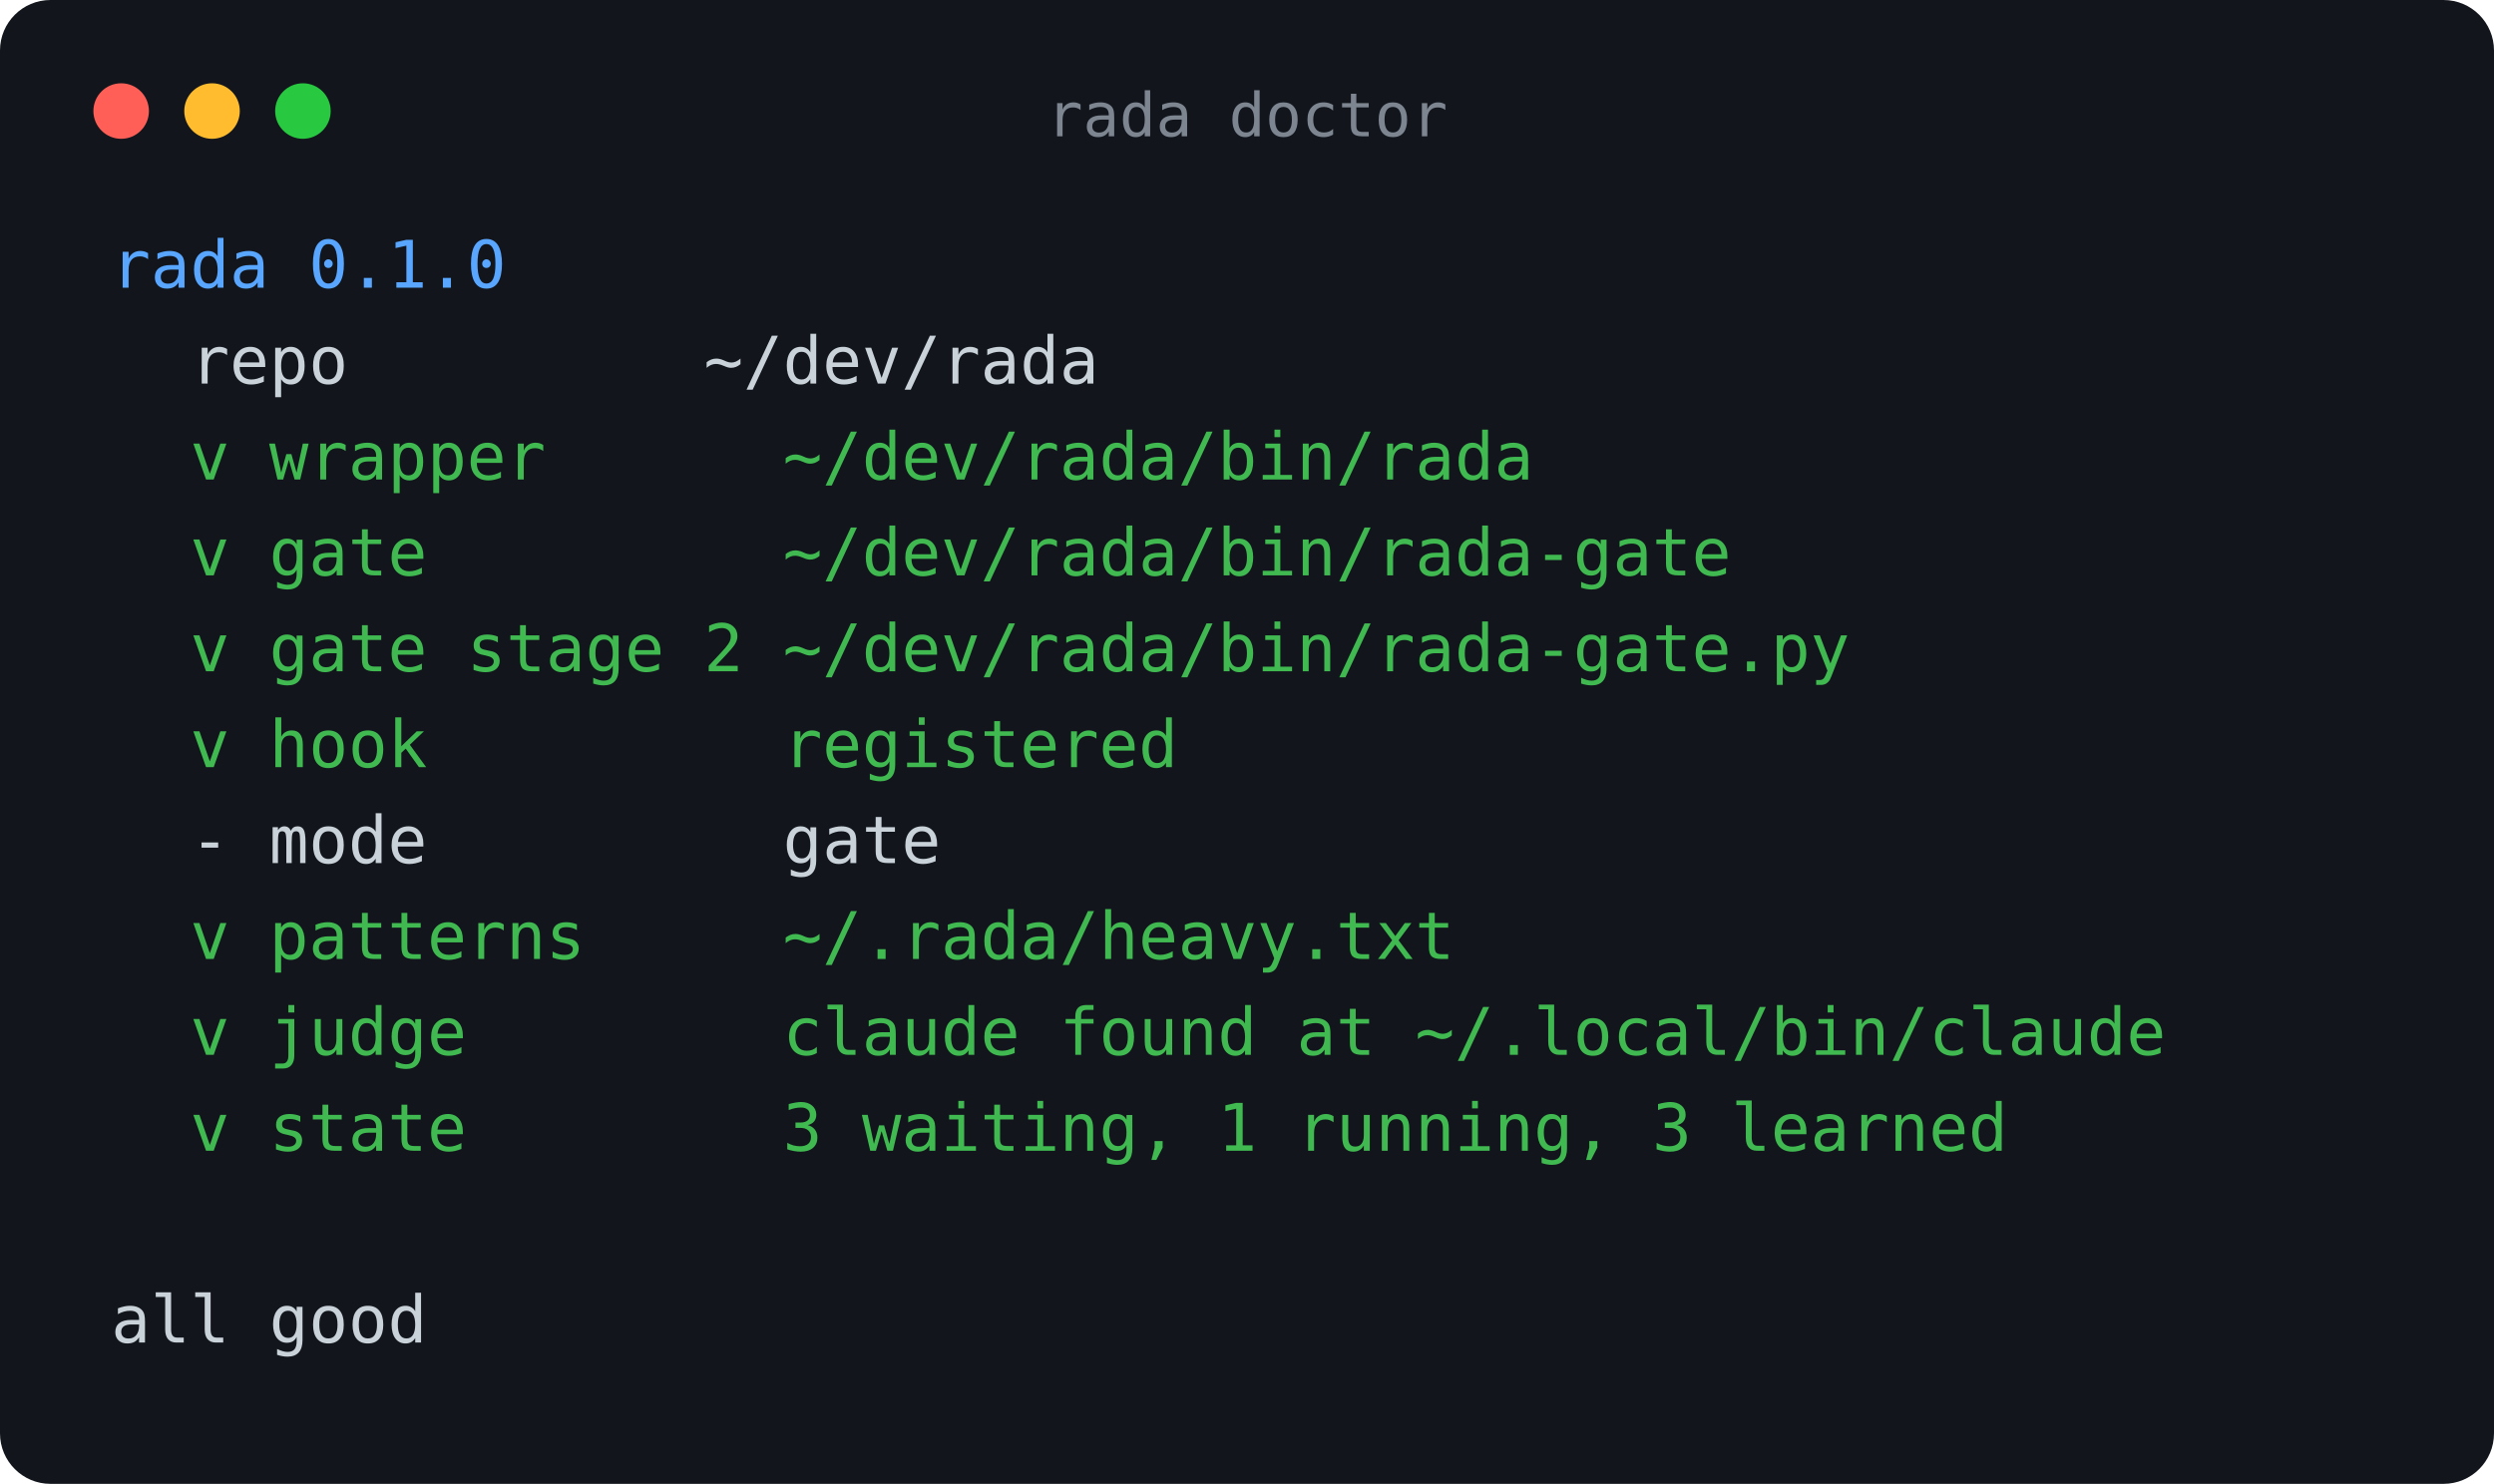
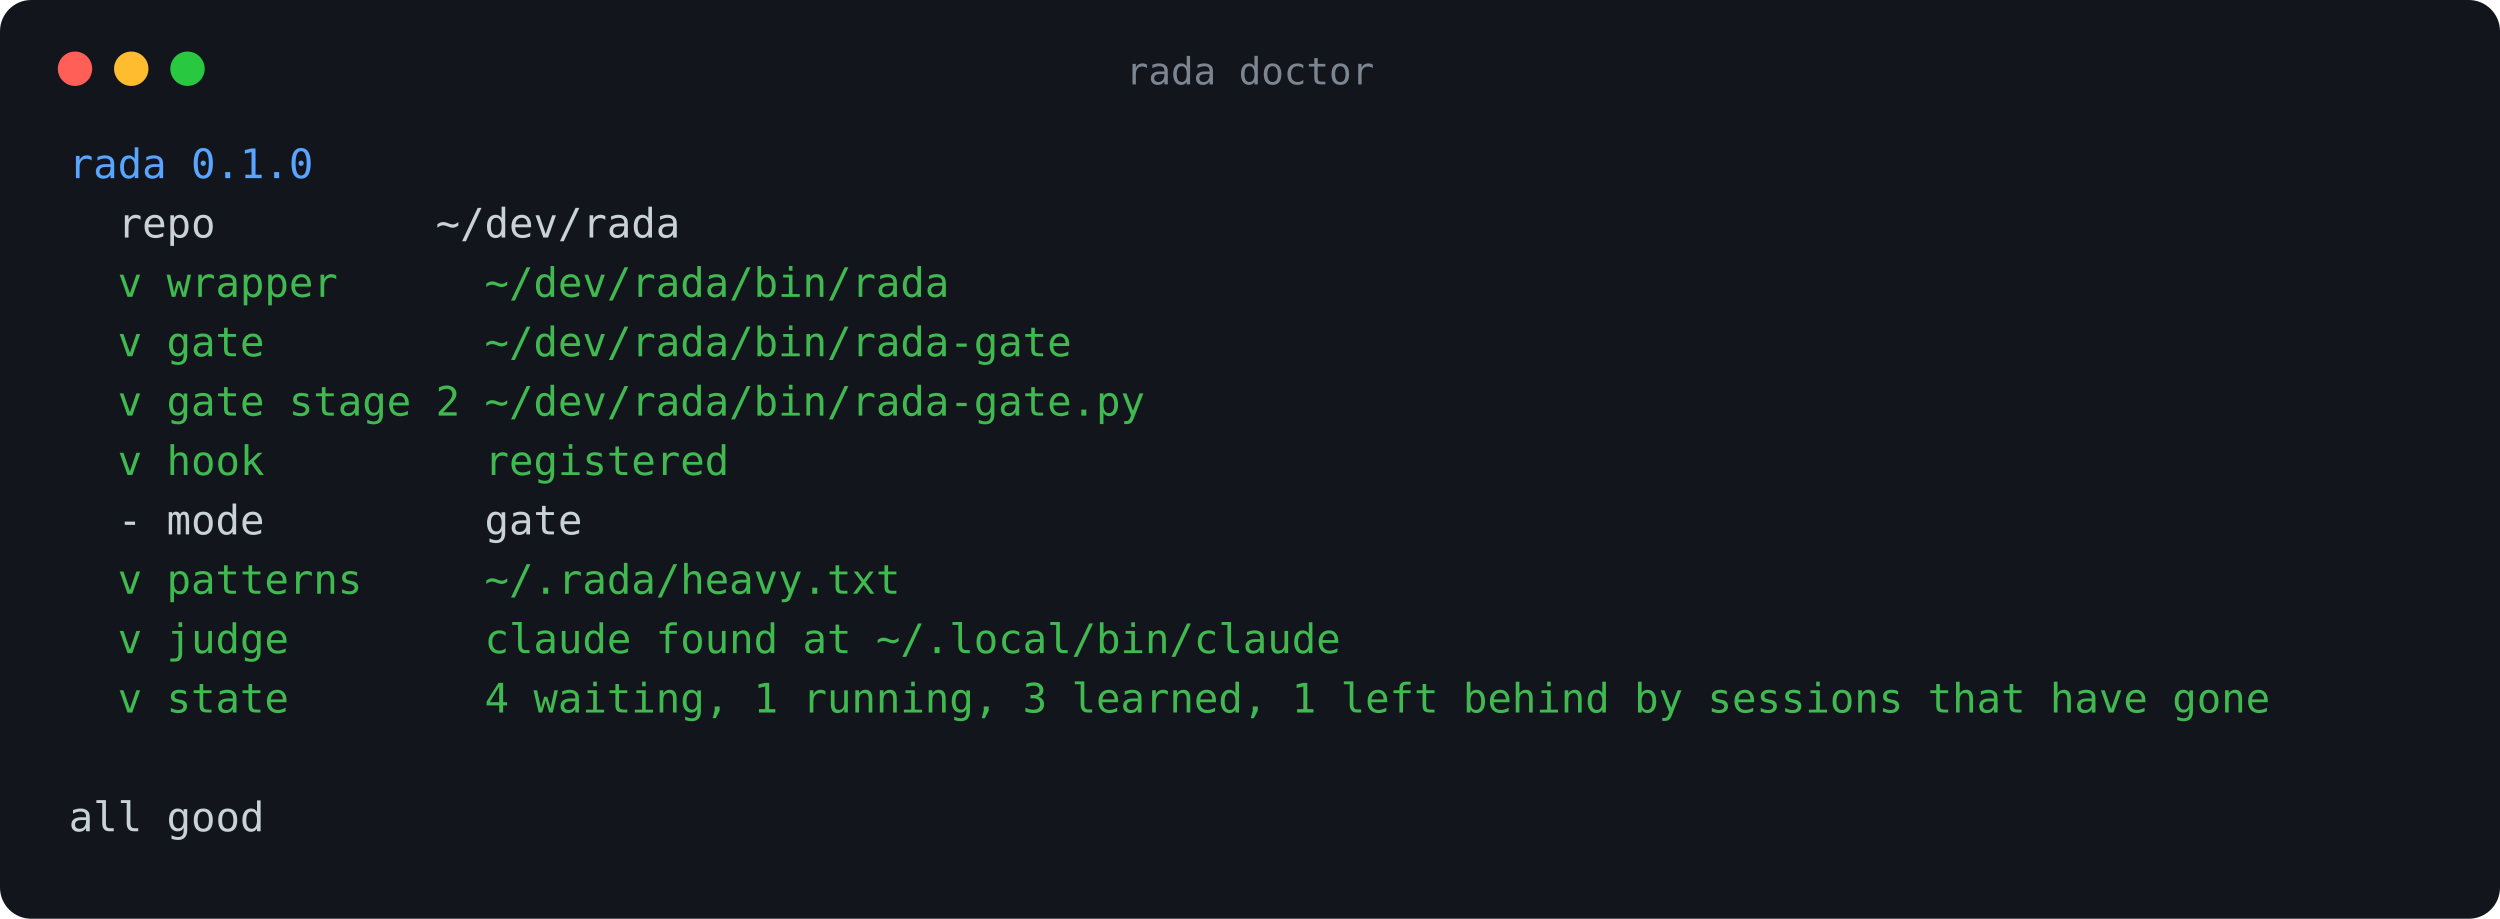
- <svg xmlns="http://www.w3.org/2000/svg" width="494" height="294" viewBox="0 0 494 294" font-family="ui-monospace,SFMono-Regular,Menlo,DejaVu Sans Mono,monospace" font-size="13">
-   <rect width="494" height="294" rx="10" fill="#12161c" />
+ <svg xmlns="http://www.w3.org/2000/svg" width="800" height="294" viewBox="0 0 800 294" font-family="ui-monospace,SFMono-Regular,Menlo,DejaVu Sans Mono,monospace" font-size="13">
+   <rect width="800" height="294" rx="10" fill="#12161c" />
  <circle cx="24" cy="22" r="5.5" fill="#ff5f57" />
  <circle cx="42" cy="22" r="5.5" fill="#febc2e" />
  <circle cx="60" cy="22" r="5.5" fill="#28c840" />
-   <text x="247.0" y="27" fill="#7d8590" text-anchor="middle" font-size="12">rada doctor</text>
+   <text x="400.0" y="27" fill="#7d8590" text-anchor="middle" font-size="12">rada doctor</text>
  <text x="22" y="57" fill="#58a6ff" xml:space="preserve">rada 0.1.0</text>
  <text x="22" y="76" fill="#c9d1d9" xml:space="preserve">  repo         ~/dev/rada</text>
  <text x="22" y="95" fill="#3fb950" xml:space="preserve">  v wrapper      ~/dev/rada/bin/rada</text>
  <text x="22" y="114" fill="#3fb950" xml:space="preserve">  v gate         ~/dev/rada/bin/rada-gate</text>
  <text x="22" y="133" fill="#3fb950" xml:space="preserve">  v gate stage 2 ~/dev/rada/bin/rada-gate.py</text>
  <text x="22" y="152" fill="#3fb950" xml:space="preserve">  v hook         registered</text>
  <text x="22" y="171" fill="#c9d1d9" xml:space="preserve">  - mode         gate</text>
  <text x="22" y="190" fill="#3fb950" xml:space="preserve">  v patterns     ~/.rada/heavy.txt</text>
  <text x="22" y="209" fill="#3fb950" xml:space="preserve">  v judge        claude found at ~/.local/bin/claude</text>
-   <text x="22" y="228" fill="#3fb950" xml:space="preserve">  v state        3 waiting, 1 running, 3 learned</text>
+   <text x="22" y="228" fill="#3fb950" xml:space="preserve">  v state        4 waiting, 1 running, 3 learned, 1 left behind by sessions that have gone</text>
  <text x="22" y="247" fill="#c9d1d9" xml:space="preserve" />
  <text x="22" y="266" fill="#c9d1d9" xml:space="preserve">all good</text>
</svg>
